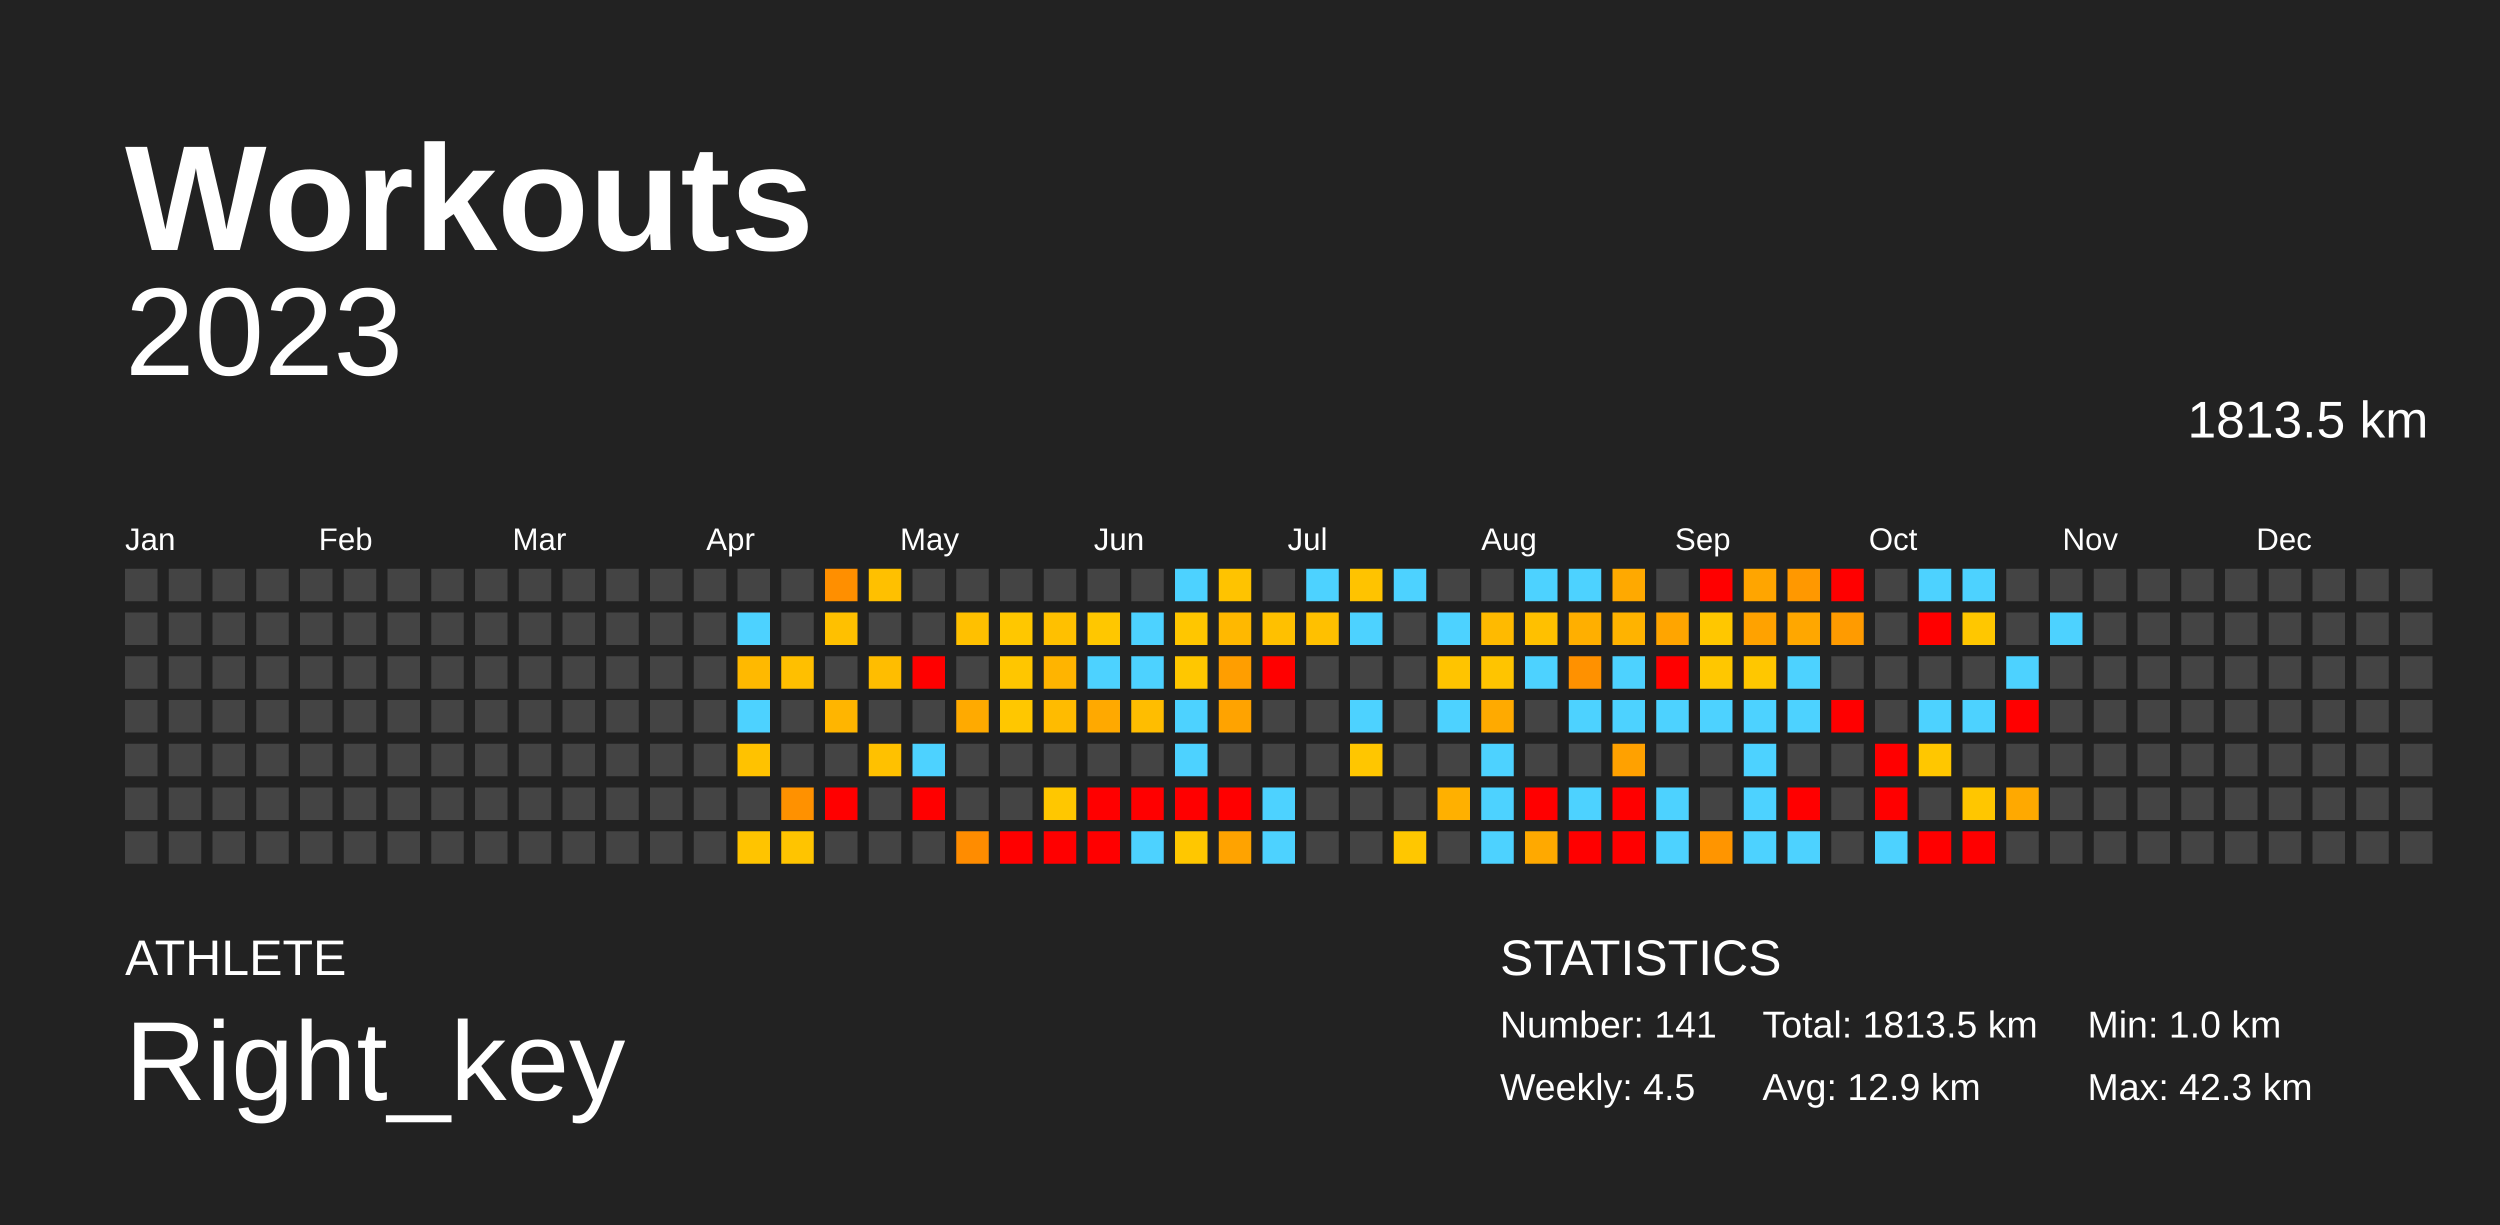
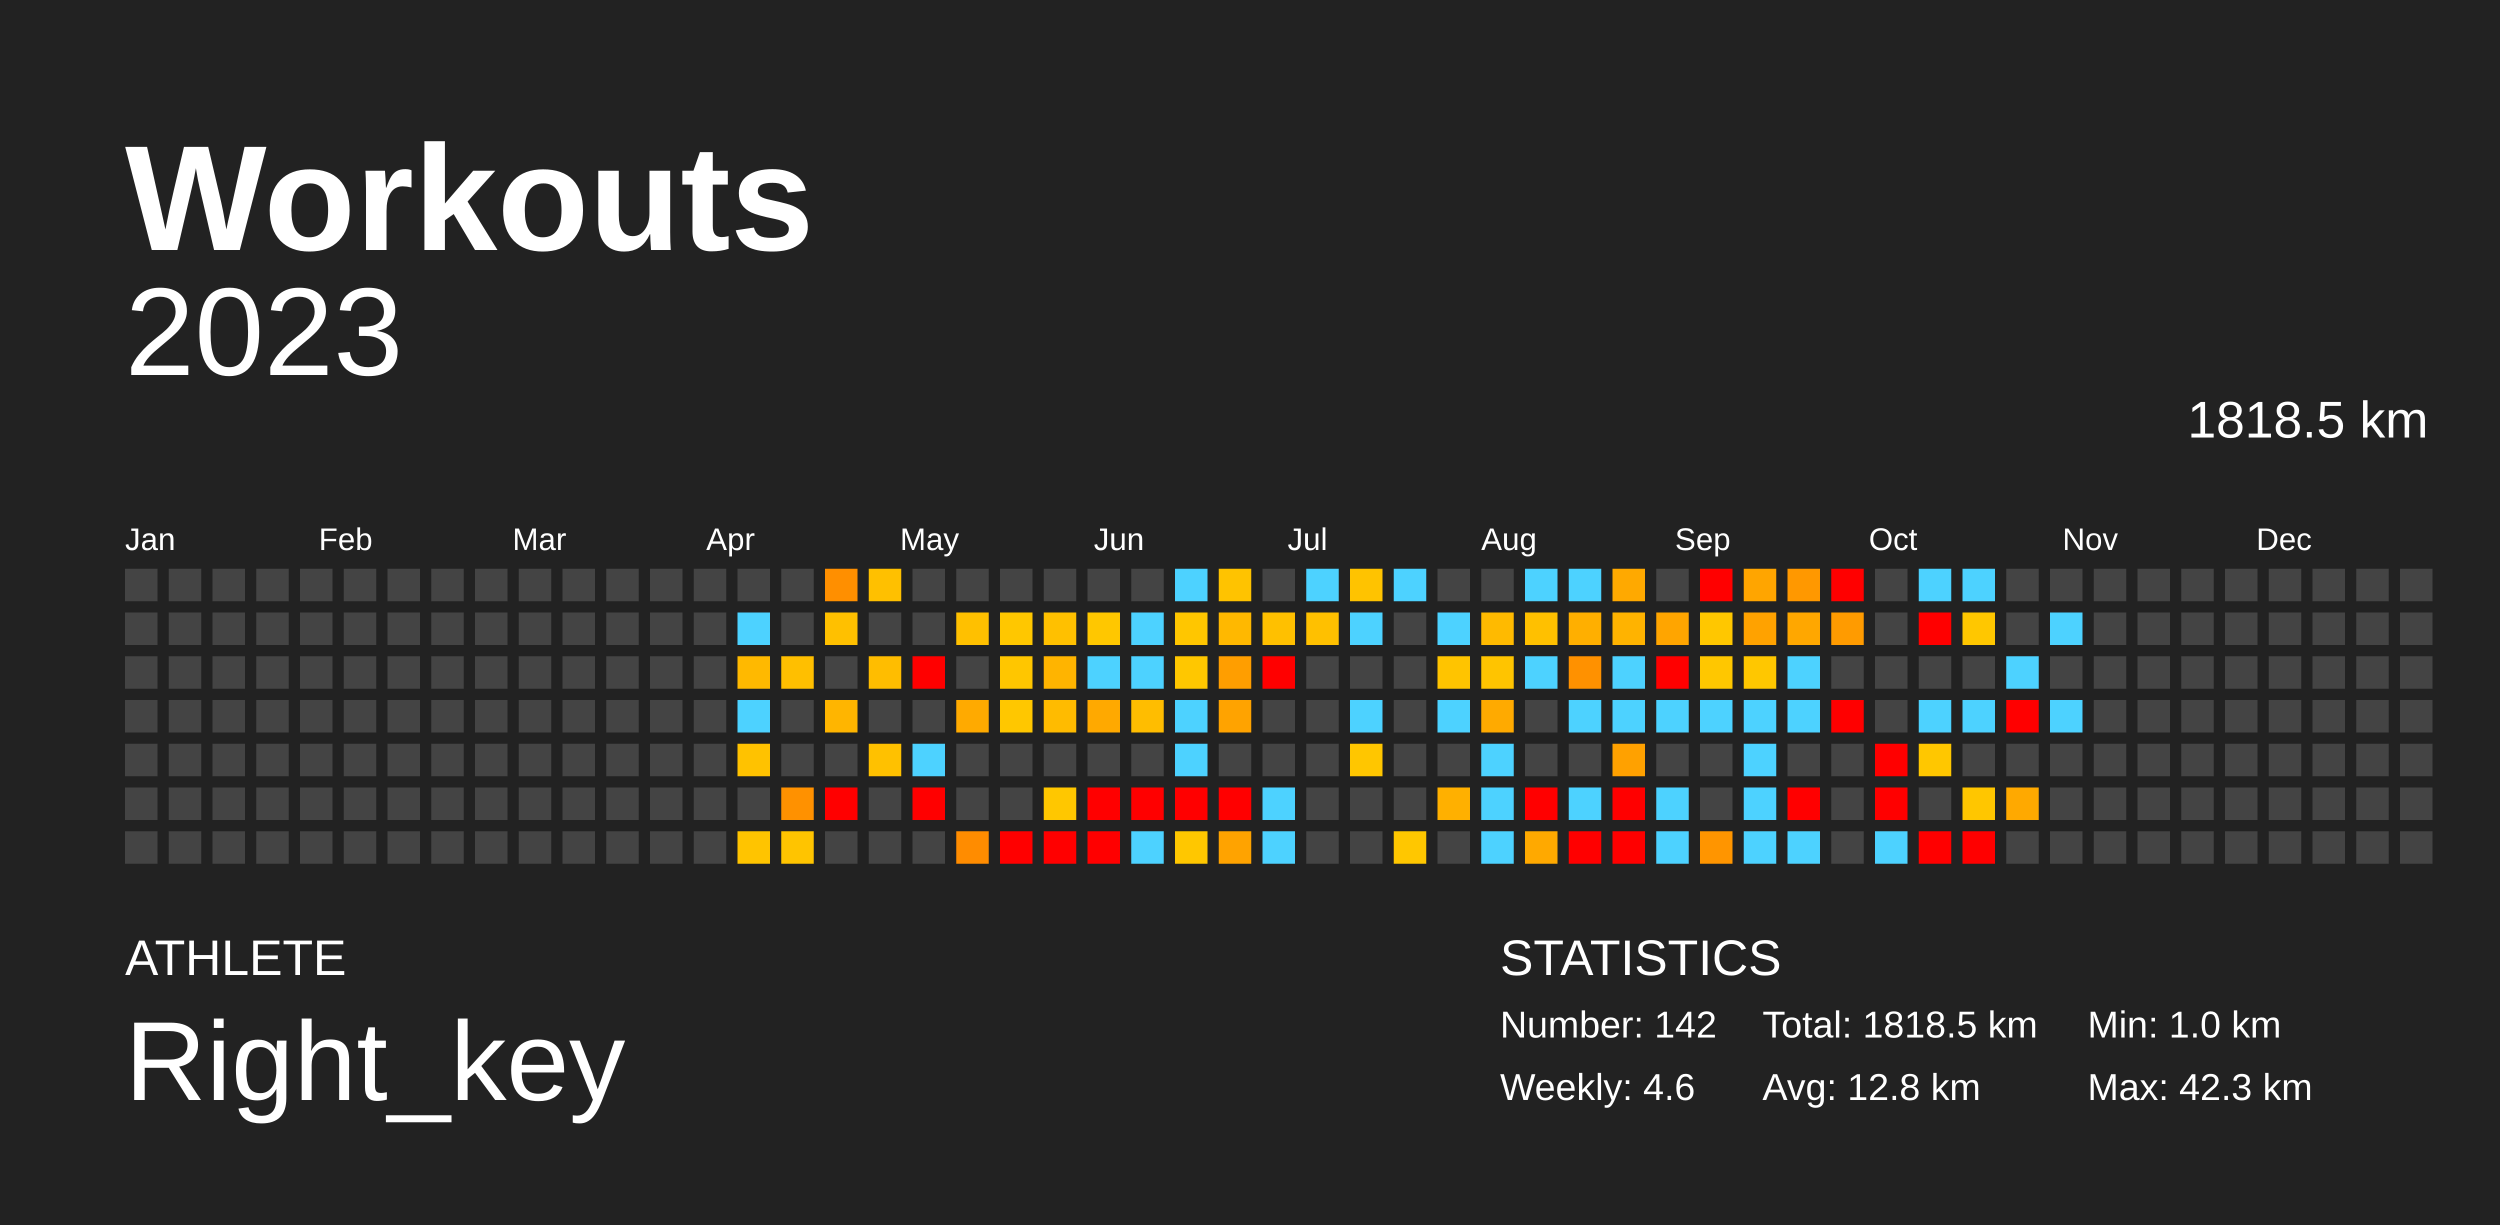
<svg xmlns="http://www.w3.org/2000/svg" baseProfile="full" height="98mm" version="1.1" viewBox="0,0,200,98" width="200mm">
  <defs />
  <rect fill="#222222" height="98" width="200" x="0" y="0" />
  <text fill="#FFFFFF" style="font-size:12px; font-family:Arial; font-weight:bold;" x="10" y="20">Workouts</text>
  <text fill="#FFFFFF" style="font-size:4px; font-family:Arial" x="10" y="78">ATHLETE</text>
  <text fill="#FFFFFF" style="font-size:9px; font-family:Arial" x="10" y="88">Right_key</text>
  <text fill="#FFFFFF" style="font-size:4px; font-family:Arial" x="120" y="78">STATISTICS</text>
-   <text fill="#FFFFFF" style="font-size:3px; font-family:Arial" x="120" y="83">Number: 141</text>
-   <text fill="#FFFFFF" style="font-size:3px; font-family:Arial" x="120" y="88">Weekly: 4.5</text>
-   <text fill="#FFFFFF" style="font-size:3px; font-family:Arial" x="141" y="83">Total: 1813.5 km</text>
-   <text fill="#FFFFFF" style="font-size:3px; font-family:Arial" x="141" y="88">Avg: 12.9 km</text>
+   <text fill="#FFFFFF" style="font-size:3px; font-family:Arial" x="120" y="83">Number: 142</text>
+   <text fill="#FFFFFF" style="font-size:3px; font-family:Arial" x="120" y="88">Weekly: 4.6</text>
+   <text fill="#FFFFFF" style="font-size:3px; font-family:Arial" x="141" y="83">Total: 1818.5 km</text>
+   <text fill="#FFFFFF" style="font-size:3px; font-family:Arial" x="141" y="88">Avg: 12.8 km</text>
  <text fill="#FFFFFF" style="font-size:3px; font-family:Arial" x="167" y="83">Min: 1.0 km</text>
  <text fill="#FFFFFF" style="font-size:3px; font-family:Arial" x="167" y="88">Max: 42.3 km</text>
  <text alignment-baseline="hanging" fill="#FFFFFF" style="font-size:10.0px; font-family:Arial;" x="10" y="30">2023</text>
-   <text alignment-baseline="hanging" fill="#FFFFFF" style="font-size:4.125px; font-family:Arial;" x="175" y="35">1813.5 km</text>
+   <text alignment-baseline="hanging" fill="#FFFFFF" style="font-size:4.125px; font-family:Arial;" x="175" y="35">1818.5 km</text>
  <text fill="#FFFFFF" style="font-size:2.5px; font-family:Arial" x="10.0" y="44">Jan</text>
  <text fill="#FFFFFF" style="font-size:2.5px; font-family:Arial" x="25.5" y="44">Feb</text>
  <text fill="#FFFFFF" style="font-size:2.5px; font-family:Arial" x="41.0" y="44">Mar</text>
  <text fill="#FFFFFF" style="font-size:2.5px; font-family:Arial" x="56.5" y="44">Apr</text>
  <text fill="#FFFFFF" style="font-size:2.5px; font-family:Arial" x="72.0" y="44">May</text>
  <text fill="#FFFFFF" style="font-size:2.5px; font-family:Arial" x="87.5" y="44">Jun</text>
  <text fill="#FFFFFF" style="font-size:2.5px; font-family:Arial" x="103.0" y="44">Jul</text>
  <text fill="#FFFFFF" style="font-size:2.5px; font-family:Arial" x="118.5" y="44">Aug</text>
  <text fill="#FFFFFF" style="font-size:2.5px; font-family:Arial" x="134.0" y="44">Sep</text>
  <text fill="#FFFFFF" style="font-size:2.5px; font-family:Arial" x="149.5" y="44">Oct</text>
  <text fill="#FFFFFF" style="font-size:2.5px; font-family:Arial" x="165.0" y="44">Nov</text>
  <text fill="#FFFFFF" style="font-size:2.5px; font-family:Arial" x="180.5" y="44">Dec</text>
  <rect fill="#444444" height="2.6" width="2.6" x="10.0" y="45.5" />
  <rect fill="#444444" height="2.6" width="2.6" x="10.0" y="49.0" />
  <rect fill="#444444" height="2.6" width="2.6" x="10.0" y="52.5" />
  <rect fill="#444444" height="2.6" width="2.6" x="10.0" y="56.0" />
  <rect fill="#444444" height="2.6" width="2.6" x="10.0" y="59.5" />
  <rect fill="#444444" height="2.6" width="2.6" x="10.0" y="63.0" />
  <rect fill="#444444" height="2.6" width="2.6" x="10.0" y="66.5" />
  <rect fill="#444444" height="2.6" width="2.6" x="13.5" y="45.5" />
  <rect fill="#444444" height="2.6" width="2.6" x="13.5" y="49.0" />
  <rect fill="#444444" height="2.6" width="2.6" x="13.5" y="52.5" />
  <rect fill="#444444" height="2.6" width="2.6" x="13.5" y="56.0" />
  <rect fill="#444444" height="2.6" width="2.6" x="13.5" y="59.5" />
  <rect fill="#444444" height="2.6" width="2.6" x="13.5" y="63.0" />
  <rect fill="#444444" height="2.6" width="2.6" x="13.5" y="66.5" />
  <rect fill="#444444" height="2.6" width="2.6" x="17.0" y="45.5" />
  <rect fill="#444444" height="2.6" width="2.6" x="17.0" y="49.0" />
  <rect fill="#444444" height="2.6" width="2.6" x="17.0" y="52.5" />
  <rect fill="#444444" height="2.6" width="2.6" x="17.0" y="56.0" />
  <rect fill="#444444" height="2.6" width="2.6" x="17.0" y="59.5" />
  <rect fill="#444444" height="2.6" width="2.6" x="17.0" y="63.0" />
  <rect fill="#444444" height="2.6" width="2.6" x="17.0" y="66.5" />
  <rect fill="#444444" height="2.6" width="2.6" x="20.5" y="45.5" />
  <rect fill="#444444" height="2.6" width="2.6" x="20.5" y="49.0" />
  <rect fill="#444444" height="2.6" width="2.6" x="20.5" y="52.5" />
  <rect fill="#444444" height="2.6" width="2.6" x="20.5" y="56.0" />
  <rect fill="#444444" height="2.6" width="2.6" x="20.5" y="59.5" />
  <rect fill="#444444" height="2.6" width="2.6" x="20.5" y="63.0" />
  <rect fill="#444444" height="2.6" width="2.6" x="20.5" y="66.5" />
  <rect fill="#444444" height="2.6" width="2.6" x="24.0" y="45.5" />
  <rect fill="#444444" height="2.6" width="2.6" x="24.0" y="49.0" />
  <rect fill="#444444" height="2.6" width="2.6" x="24.0" y="52.5" />
  <rect fill="#444444" height="2.6" width="2.6" x="24.0" y="56.0" />
  <rect fill="#444444" height="2.6" width="2.6" x="24.0" y="59.5" />
  <rect fill="#444444" height="2.6" width="2.6" x="24.0" y="63.0" />
  <rect fill="#444444" height="2.6" width="2.6" x="24.0" y="66.5" />
  <rect fill="#444444" height="2.6" width="2.6" x="27.5" y="45.5" />
  <rect fill="#444444" height="2.6" width="2.6" x="27.5" y="49.0" />
  <rect fill="#444444" height="2.6" width="2.6" x="27.5" y="52.5" />
  <rect fill="#444444" height="2.6" width="2.6" x="27.5" y="56.0" />
  <rect fill="#444444" height="2.6" width="2.6" x="27.5" y="59.5" />
  <rect fill="#444444" height="2.6" width="2.6" x="27.5" y="63.0" />
  <rect fill="#444444" height="2.6" width="2.6" x="27.5" y="66.5" />
  <rect fill="#444444" height="2.6" width="2.6" x="31.0" y="45.5" />
  <rect fill="#444444" height="2.6" width="2.6" x="31.0" y="49.0" />
  <rect fill="#444444" height="2.6" width="2.6" x="31.0" y="52.5" />
  <rect fill="#444444" height="2.6" width="2.6" x="31.0" y="56.0" />
  <rect fill="#444444" height="2.6" width="2.6" x="31.0" y="59.5" />
  <rect fill="#444444" height="2.6" width="2.6" x="31.0" y="63.0" />
  <rect fill="#444444" height="2.6" width="2.6" x="31.0" y="66.5" />
  <rect fill="#444444" height="2.6" width="2.6" x="34.5" y="45.5" />
  <rect fill="#444444" height="2.6" width="2.6" x="34.5" y="49.0" />
  <rect fill="#444444" height="2.6" width="2.6" x="34.5" y="52.5" />
  <rect fill="#444444" height="2.6" width="2.6" x="34.5" y="56.0" />
  <rect fill="#444444" height="2.6" width="2.6" x="34.5" y="59.5" />
  <rect fill="#444444" height="2.6" width="2.6" x="34.5" y="63.0" />
  <rect fill="#444444" height="2.6" width="2.6" x="34.5" y="66.5" />
  <rect fill="#444444" height="2.6" width="2.6" x="38.0" y="45.5" />
  <rect fill="#444444" height="2.6" width="2.6" x="38.0" y="49.0" />
  <rect fill="#444444" height="2.6" width="2.6" x="38.0" y="52.5" />
  <rect fill="#444444" height="2.6" width="2.6" x="38.0" y="56.0" />
  <rect fill="#444444" height="2.6" width="2.6" x="38.0" y="59.5" />
  <rect fill="#444444" height="2.6" width="2.6" x="38.0" y="63.0" />
  <rect fill="#444444" height="2.6" width="2.6" x="38.0" y="66.5" />
  <rect fill="#444444" height="2.6" width="2.6" x="41.5" y="45.5" />
  <rect fill="#444444" height="2.6" width="2.6" x="41.5" y="49.0" />
  <rect fill="#444444" height="2.6" width="2.6" x="41.5" y="52.5" />
  <rect fill="#444444" height="2.6" width="2.6" x="41.5" y="56.0" />
  <rect fill="#444444" height="2.6" width="2.6" x="41.5" y="59.5" />
  <rect fill="#444444" height="2.6" width="2.6" x="41.5" y="63.0" />
  <rect fill="#444444" height="2.6" width="2.6" x="41.5" y="66.5" />
  <rect fill="#444444" height="2.6" width="2.6" x="45.0" y="45.5" />
  <rect fill="#444444" height="2.6" width="2.6" x="45.0" y="49.0" />
  <rect fill="#444444" height="2.6" width="2.6" x="45.0" y="52.5" />
  <rect fill="#444444" height="2.6" width="2.6" x="45.0" y="56.0" />
  <rect fill="#444444" height="2.6" width="2.6" x="45.0" y="59.5" />
  <rect fill="#444444" height="2.6" width="2.6" x="45.0" y="63.0" />
  <rect fill="#444444" height="2.6" width="2.6" x="45.0" y="66.5" />
  <rect fill="#444444" height="2.6" width="2.6" x="48.5" y="45.5" />
  <rect fill="#444444" height="2.6" width="2.6" x="48.5" y="49.0" />
  <rect fill="#444444" height="2.6" width="2.6" x="48.5" y="52.5" />
  <rect fill="#444444" height="2.6" width="2.6" x="48.5" y="56.0" />
  <rect fill="#444444" height="2.6" width="2.6" x="48.5" y="59.5" />
  <rect fill="#444444" height="2.6" width="2.6" x="48.5" y="63.0" />
  <rect fill="#444444" height="2.6" width="2.6" x="48.5" y="66.5" />
  <rect fill="#444444" height="2.6" width="2.6" x="52.0" y="45.5" />
  <rect fill="#444444" height="2.6" width="2.6" x="52.0" y="49.0" />
  <rect fill="#444444" height="2.6" width="2.6" x="52.0" y="52.5" />
  <rect fill="#444444" height="2.6" width="2.6" x="52.0" y="56.0" />
  <rect fill="#444444" height="2.6" width="2.6" x="52.0" y="59.5" />
  <rect fill="#444444" height="2.6" width="2.6" x="52.0" y="63.0" />
  <rect fill="#444444" height="2.6" width="2.6" x="52.0" y="66.5" />
  <rect fill="#444444" height="2.6" width="2.6" x="55.5" y="45.5" />
  <rect fill="#444444" height="2.6" width="2.6" x="55.5" y="49.0" />
  <rect fill="#444444" height="2.6" width="2.6" x="55.5" y="52.5" />
  <rect fill="#444444" height="2.6" width="2.6" x="55.5" y="56.0" />
  <rect fill="#444444" height="2.6" width="2.6" x="55.5" y="59.5" />
  <rect fill="#444444" height="2.6" width="2.6" x="55.5" y="63.0" />
  <rect fill="#444444" height="2.6" width="2.6" x="55.5" y="66.5" />
  <rect fill="#444444" height="2.6" width="2.6" x="59.0" y="45.5" />
  <rect fill="#4dd2ff" height="2.6" width="2.6" x="59.0" y="49.0" />
  <rect fill="#ffb900" height="2.6" width="2.6" x="59.0" y="52.5" />
  <rect fill="#4dd2ff" height="2.6" width="2.6" x="59.0" y="56.0" />
  <rect fill="#ffc200" height="2.6" width="2.6" x="59.0" y="59.5" />
  <rect fill="#444444" height="2.6" width="2.6" x="59.0" y="63.0" />
  <rect fill="#ffc400" height="2.6" width="2.6" x="59.0" y="66.5" />
  <rect fill="#444444" height="2.6" width="2.6" x="62.5" y="45.5" />
  <rect fill="#444444" height="2.6" width="2.6" x="62.5" y="49.0" />
  <rect fill="#ffbf00" height="2.6" width="2.6" x="62.5" y="52.5" />
  <rect fill="#444444" height="2.6" width="2.6" x="62.5" y="56.0" />
  <rect fill="#444444" height="2.6" width="2.6" x="62.5" y="59.5" />
  <rect fill="#ff9100" height="2.6" width="2.6" x="62.5" y="63.0" />
  <rect fill="#ffc400" height="2.6" width="2.6" x="62.5" y="66.5" />
  <rect fill="#ff8f00" height="2.6" width="2.6" x="66.0" y="45.5" />
  <rect fill="#ffc000" height="2.6" width="2.6" x="66.0" y="49.0" />
  <rect fill="#444444" height="2.6" width="2.6" x="66.0" y="52.5" />
  <rect fill="#ffb500" height="2.6" width="2.6" x="66.0" y="56.0" />
  <rect fill="#444444" height="2.6" width="2.6" x="66.0" y="59.5" />
  <rect fill="red" height="2.6" width="2.6" x="66.0" y="63.0" />
  <rect fill="#444444" height="2.6" width="2.6" x="66.0" y="66.5" />
  <rect fill="#ffc000" height="2.6" width="2.6" x="69.5" y="45.5" />
  <rect fill="#444444" height="2.6" width="2.6" x="69.5" y="49.0" />
  <rect fill="#ffbd00" height="2.6" width="2.6" x="69.5" y="52.5" />
  <rect fill="#444444" height="2.6" width="2.6" x="69.5" y="56.0" />
  <rect fill="#ffc100" height="2.6" width="2.6" x="69.5" y="59.5" />
  <rect fill="#444444" height="2.6" width="2.6" x="69.5" y="63.0" />
  <rect fill="#444444" height="2.6" width="2.6" x="69.5" y="66.5" />
  <rect fill="#444444" height="2.6" width="2.6" x="73.0" y="45.5" />
  <rect fill="#444444" height="2.6" width="2.6" x="73.0" y="49.0" />
  <rect fill="red" height="2.6" width="2.6" x="73.0" y="52.5" />
  <rect fill="#444444" height="2.6" width="2.6" x="73.0" y="56.0" />
  <rect fill="#4dd2ff" height="2.6" width="2.6" x="73.0" y="59.5" />
  <rect fill="red" height="2.6" width="2.6" x="73.0" y="63.0" />
  <rect fill="#444444" height="2.6" width="2.6" x="73.0" y="66.5" />
  <rect fill="#444444" height="2.6" width="2.6" x="76.5" y="45.5" />
  <rect fill="#ffc000" height="2.6" width="2.6" x="76.5" y="49.0" />
  <rect fill="#444444" height="2.6" width="2.6" x="76.5" y="52.5" />
  <rect fill="#ffaa00" height="2.6" width="2.6" x="76.5" y="56.0" />
  <rect fill="#444444" height="2.6" width="2.6" x="76.5" y="59.5" />
  <rect fill="#444444" height="2.6" width="2.6" x="76.5" y="63.0" />
  <rect fill="#ff8c00" height="2.6" width="2.6" x="76.5" y="66.5" />
  <rect fill="#444444" height="2.6" width="2.6" x="80.0" y="45.5" />
  <rect fill="#ffc700" height="2.6" width="2.6" x="80.0" y="49.0" />
  <rect fill="#ffc600" height="2.6" width="2.6" x="80.0" y="52.5" />
  <rect fill="#ffc700" height="2.6" width="2.6" x="80.0" y="56.0" />
  <rect fill="#444444" height="2.6" width="2.6" x="80.0" y="59.5" />
  <rect fill="#444444" height="2.6" width="2.6" x="80.0" y="63.0" />
  <rect fill="red" height="2.6" width="2.6" x="80.0" y="66.5" />
  <rect fill="#444444" height="2.6" width="2.6" x="83.5" y="45.5" />
  <rect fill="#ffc000" height="2.6" width="2.6" x="83.5" y="49.0" />
  <rect fill="#ffb400" height="2.6" width="2.6" x="83.5" y="52.5" />
  <rect fill="#ffbb00" height="2.6" width="2.6" x="83.5" y="56.0" />
  <rect fill="#444444" height="2.6" width="2.6" x="83.5" y="59.5" />
  <rect fill="#ffc700" height="2.6" width="2.6" x="83.5" y="63.0" />
  <rect fill="red" height="2.6" width="2.6" x="83.5" y="66.5" />
  <rect fill="#444444" height="2.6" width="2.6" x="87.0" y="45.5" />
  <rect fill="#ffc700" height="2.6" width="2.6" x="87.0" y="49.0" />
  <rect fill="#4dd2ff" height="2.6" width="2.6" x="87.0" y="52.5" />
  <rect fill="#ffa900" height="2.6" width="2.6" x="87.0" y="56.0" />
  <rect fill="#444444" height="2.6" width="2.6" x="87.0" y="59.5" />
  <rect fill="red" height="2.6" width="2.6" x="87.0" y="63.0" />
  <rect fill="red" height="2.6" width="2.6" x="87.0" y="66.5" />
  <rect fill="#444444" height="2.6" width="2.6" x="90.5" y="45.5" />
  <rect fill="#4dd2ff" height="2.6" width="2.6" x="90.5" y="49.0" />
  <rect fill="#4dd2ff" height="2.6" width="2.6" x="90.5" y="52.5" />
  <rect fill="#ffbd00" height="2.6" width="2.6" x="90.5" y="56.0" />
  <rect fill="#444444" height="2.6" width="2.6" x="90.5" y="59.5" />
  <rect fill="red" height="2.6" width="2.6" x="90.5" y="63.0" />
  <rect fill="#4dd2ff" height="2.6" width="2.6" x="90.5" y="66.5" />
  <rect fill="#4dd2ff" height="2.6" width="2.6" x="94.0" y="45.5" />
  <rect fill="#ffc600" height="2.6" width="2.6" x="94.0" y="49.0" />
  <rect fill="#ffc700" height="2.6" width="2.6" x="94.0" y="52.5" />
  <rect fill="#4dd2ff" height="2.6" width="2.6" x="94.0" y="56.0" />
  <rect fill="#4dd2ff" height="2.6" width="2.6" x="94.0" y="59.5" />
  <rect fill="red" height="2.6" width="2.6" x="94.0" y="63.0" />
  <rect fill="#ffc700" height="2.6" width="2.6" x="94.0" y="66.5" />
  <rect fill="#ffc300" height="2.6" width="2.6" x="97.5" y="45.5" />
  <rect fill="#ffb800" height="2.6" width="2.6" x="97.5" y="49.0" />
  <rect fill="#ff9e00" height="2.6" width="2.6" x="97.5" y="52.5" />
  <rect fill="#ffa300" height="2.6" width="2.6" x="97.5" y="56.0" />
  <rect fill="#444444" height="2.6" width="2.6" x="97.5" y="59.5" />
  <rect fill="red" height="2.6" width="2.6" x="97.5" y="63.0" />
  <rect fill="#ffa300" height="2.6" width="2.6" x="97.5" y="66.5" />
  <rect fill="#444444" height="2.6" width="2.6" x="101.0" y="45.5" />
  <rect fill="#ffc000" height="2.6" width="2.6" x="101.0" y="49.0" />
  <rect fill="red" height="2.6" width="2.6" x="101.0" y="52.5" />
  <rect fill="#444444" height="2.6" width="2.6" x="101.0" y="56.0" />
  <rect fill="#444444" height="2.6" width="2.6" x="101.0" y="59.5" />
  <rect fill="#4dd2ff" height="2.6" width="2.6" x="101.0" y="63.0" />
  <rect fill="#4dd2ff" height="2.6" width="2.6" x="101.0" y="66.5" />
  <rect fill="#4dd2ff" height="2.6" width="2.6" x="104.5" y="45.5" />
  <rect fill="#ffc000" height="2.6" width="2.6" x="104.5" y="49.0" />
  <rect fill="#444444" height="2.6" width="2.6" x="104.5" y="52.5" />
  <rect fill="#444444" height="2.6" width="2.6" x="104.5" y="56.0" />
  <rect fill="#444444" height="2.6" width="2.6" x="104.5" y="59.5" />
  <rect fill="#444444" height="2.6" width="2.6" x="104.5" y="63.0" />
  <rect fill="#444444" height="2.6" width="2.6" x="104.5" y="66.5" />
  <rect fill="#ffc300" height="2.6" width="2.6" x="108.0" y="45.5" />
  <rect fill="#4dd2ff" height="2.6" width="2.6" x="108.0" y="49.0" />
  <rect fill="#444444" height="2.6" width="2.6" x="108.0" y="52.5" />
  <rect fill="#4dd2ff" height="2.6" width="2.6" x="108.0" y="56.0" />
  <rect fill="#ffc600" height="2.6" width="2.6" x="108.0" y="59.5" />
  <rect fill="#444444" height="2.6" width="2.6" x="108.0" y="63.0" />
  <rect fill="#444444" height="2.6" width="2.6" x="108.0" y="66.5" />
  <rect fill="#4dd2ff" height="2.6" width="2.6" x="111.5" y="45.5" />
  <rect fill="#444444" height="2.6" width="2.6" x="111.5" y="49.0" />
  <rect fill="#444444" height="2.6" width="2.6" x="111.5" y="52.5" />
  <rect fill="#444444" height="2.6" width="2.6" x="111.5" y="56.0" />
  <rect fill="#444444" height="2.6" width="2.6" x="111.5" y="59.5" />
  <rect fill="#444444" height="2.6" width="2.6" x="111.5" y="63.0" />
  <rect fill="#ffc700" height="2.6" width="2.6" x="111.5" y="66.5" />
  <rect fill="#444444" height="2.6" width="2.6" x="115.0" y="45.5" />
  <rect fill="#4dd2ff" height="2.6" width="2.6" x="115.0" y="49.0" />
  <rect fill="#ffc400" height="2.6" width="2.6" x="115.0" y="52.5" />
  <rect fill="#4dd2ff" height="2.6" width="2.6" x="115.0" y="56.0" />
  <rect fill="#444444" height="2.6" width="2.6" x="115.0" y="59.5" />
  <rect fill="#ffb000" height="2.6" width="2.6" x="115.0" y="63.0" />
  <rect fill="#444444" height="2.6" width="2.6" x="115.0" y="66.5" />
  <rect fill="#444444" height="2.6" width="2.6" x="118.5" y="45.5" />
  <rect fill="#ffba00" height="2.6" width="2.6" x="118.5" y="49.0" />
  <rect fill="#ffc400" height="2.6" width="2.6" x="118.5" y="52.5" />
  <rect fill="#ffaa00" height="2.6" width="2.6" x="118.5" y="56.0" />
  <rect fill="#4dd2ff" height="2.6" width="2.6" x="118.5" y="59.5" />
  <rect fill="#4dd2ff" height="2.6" width="2.6" x="118.5" y="63.0" />
  <rect fill="#4dd2ff" height="2.6" width="2.6" x="118.5" y="66.5" />
  <rect fill="#4dd2ff" height="2.6" width="2.6" x="122.0" y="45.5" />
  <rect fill="#ffc000" height="2.6" width="2.6" x="122.0" y="49.0" />
  <rect fill="#4dd2ff" height="2.6" width="2.6" x="122.0" y="52.5" />
  <rect fill="#444444" height="2.6" width="2.6" x="122.0" y="56.0" />
  <rect fill="#444444" height="2.6" width="2.6" x="122.0" y="59.5" />
  <rect fill="red" height="2.6" width="2.6" x="122.0" y="63.0" />
  <rect fill="#ffa900" height="2.6" width="2.6" x="122.0" y="66.5" />
  <rect fill="#4dd2ff" height="2.6" width="2.6" x="125.5" y="45.5" />
  <rect fill="#ffaf00" height="2.6" width="2.6" x="125.5" y="49.0" />
  <rect fill="#ff9100" height="2.6" width="2.6" x="125.5" y="52.5" />
  <rect fill="#4dd2ff" height="2.6" width="2.6" x="125.5" y="56.0" />
  <rect fill="#444444" height="2.6" width="2.6" x="125.5" y="59.5" />
  <rect fill="#4dd2ff" height="2.6" width="2.6" x="125.5" y="63.0" />
  <rect fill="red" height="2.6" width="2.6" x="125.5" y="66.5" />
  <rect fill="#ffa900" height="2.6" width="2.6" x="129.0" y="45.5" />
  <rect fill="#ffb300" height="2.6" width="2.6" x="129.0" y="49.0" />
  <rect fill="#4dd2ff" height="2.6" width="2.6" x="129.0" y="52.5" />
  <rect fill="#4dd2ff" height="2.6" width="2.6" x="129.0" y="56.0" />
  <rect fill="#ffa100" height="2.6" width="2.6" x="129.0" y="59.5" />
  <rect fill="red" height="2.6" width="2.6" x="129.0" y="63.0" />
  <rect fill="red" height="2.6" width="2.6" x="129.0" y="66.5" />
  <rect fill="#444444" height="2.6" width="2.6" x="132.5" y="45.5" />
  <rect fill="#ffa500" height="2.6" width="2.6" x="132.5" y="49.0" />
  <rect fill="red" height="2.6" width="2.6" x="132.5" y="52.5" />
  <rect fill="#4dd2ff" height="2.6" width="2.6" x="132.5" y="56.0" />
  <rect fill="#444444" height="2.6" width="2.6" x="132.5" y="59.5" />
  <rect fill="#4dd2ff" height="2.6" width="2.6" x="132.5" y="63.0" />
  <rect fill="#4dd2ff" height="2.6" width="2.6" x="132.5" y="66.5" />
  <rect fill="red" height="2.6" width="2.6" x="136.0" y="45.5" />
  <rect fill="#ffc700" height="2.6" width="2.6" x="136.0" y="49.0" />
  <rect fill="#ffc700" height="2.6" width="2.6" x="136.0" y="52.5" />
  <rect fill="#4dd2ff" height="2.6" width="2.6" x="136.0" y="56.0" />
  <rect fill="#444444" height="2.6" width="2.6" x="136.0" y="59.5" />
  <rect fill="#444444" height="2.6" width="2.6" x="136.0" y="63.0" />
  <rect fill="#ff9500" height="2.6" width="2.6" x="136.0" y="66.5" />
  <rect fill="#ffa500" height="2.6" width="2.6" x="139.5" y="45.5" />
  <rect fill="#ffa200" height="2.6" width="2.6" x="139.5" y="49.0" />
  <rect fill="#ffc700" height="2.6" width="2.6" x="139.5" y="52.5" />
  <rect fill="#4dd2ff" height="2.6" width="2.6" x="139.5" y="56.0" />
  <rect fill="#4dd2ff" height="2.6" width="2.6" x="139.5" y="59.5" />
  <rect fill="#4dd2ff" height="2.6" width="2.6" x="139.5" y="63.0" />
  <rect fill="#4dd2ff" height="2.6" width="2.6" x="139.5" y="66.5" />
  <rect fill="#ff9800" height="2.6" width="2.6" x="143.0" y="45.5" />
  <rect fill="#ffa700" height="2.6" width="2.6" x="143.0" y="49.0" />
  <rect fill="#4dd2ff" height="2.6" width="2.6" x="143.0" y="52.5" />
  <rect fill="#4dd2ff" height="2.6" width="2.6" x="143.0" y="56.0" />
  <rect fill="#444444" height="2.6" width="2.6" x="143.0" y="59.5" />
  <rect fill="red" height="2.6" width="2.6" x="143.0" y="63.0" />
  <rect fill="#4dd2ff" height="2.6" width="2.6" x="143.0" y="66.5" />
  <rect fill="red" height="2.6" width="2.6" x="146.5" y="45.5" />
  <rect fill="#ff9b00" height="2.6" width="2.6" x="146.5" y="49.0" />
  <rect fill="#444444" height="2.6" width="2.6" x="146.5" y="52.5" />
  <rect fill="red" height="2.6" width="2.6" x="146.5" y="56.0" />
  <rect fill="#444444" height="2.6" width="2.6" x="146.5" y="59.5" />
  <rect fill="#444444" height="2.6" width="2.6" x="146.5" y="63.0" />
  <rect fill="#444444" height="2.6" width="2.6" x="146.5" y="66.5" />
  <rect fill="#444444" height="2.6" width="2.6" x="150.0" y="45.5" />
  <rect fill="#444444" height="2.6" width="2.6" x="150.0" y="49.0" />
  <rect fill="#444444" height="2.6" width="2.6" x="150.0" y="52.5" />
  <rect fill="#444444" height="2.6" width="2.6" x="150.0" y="56.0" />
  <rect fill="red" height="2.6" width="2.6" x="150.0" y="59.5" />
  <rect fill="red" height="2.6" width="2.6" x="150.0" y="63.0" />
  <rect fill="#4dd2ff" height="2.6" width="2.6" x="150.0" y="66.5" />
  <rect fill="#4dd2ff" height="2.6" width="2.6" x="153.5" y="45.5" />
  <rect fill="red" height="2.6" width="2.6" x="153.5" y="49.0" />
  <rect fill="#444444" height="2.6" width="2.6" x="153.5" y="52.5" />
  <rect fill="#4dd2ff" height="2.6" width="2.6" x="153.5" y="56.0" />
  <rect fill="#ffc700" height="2.6" width="2.6" x="153.5" y="59.5" />
  <rect fill="#444444" height="2.6" width="2.6" x="153.5" y="63.0" />
  <rect fill="red" height="2.6" width="2.6" x="153.5" y="66.5" />
  <rect fill="#4dd2ff" height="2.6" width="2.6" x="157.0" y="45.5" />
  <rect fill="#ffc700" height="2.6" width="2.6" x="157.0" y="49.0" />
  <rect fill="#444444" height="2.6" width="2.6" x="157.0" y="52.5" />
  <rect fill="#4dd2ff" height="2.6" width="2.6" x="157.0" y="56.0" />
  <rect fill="#444444" height="2.6" width="2.6" x="157.0" y="59.5" />
  <rect fill="#ffc600" height="2.6" width="2.6" x="157.0" y="63.0" />
  <rect fill="red" height="2.6" width="2.6" x="157.0" y="66.5" />
  <rect fill="#444444" height="2.6" width="2.6" x="160.5" y="45.5" />
  <rect fill="#444444" height="2.6" width="2.6" x="160.5" y="49.0" />
  <rect fill="#4dd2ff" height="2.6" width="2.6" x="160.5" y="52.5" />
  <rect fill="red" height="2.6" width="2.6" x="160.5" y="56.0" />
  <rect fill="#444444" height="2.6" width="2.6" x="160.5" y="59.5" />
  <rect fill="#ffa900" height="2.6" width="2.6" x="160.5" y="63.0" />
  <rect fill="#444444" height="2.6" width="2.6" x="160.5" y="66.5" />
  <rect fill="#444444" height="2.6" width="2.6" x="164.0" y="45.5" />
  <rect fill="#4dd2ff" height="2.6" width="2.6" x="164.0" y="49.0" />
  <rect fill="#444444" height="2.6" width="2.6" x="164.0" y="52.5" />
-   <rect fill="#444444" height="2.6" width="2.6" x="164.0" y="56.0" />
+   <rect fill="#4dd2ff" height="2.6" width="2.6" x="164.0" y="56.0" />
  <rect fill="#444444" height="2.6" width="2.6" x="164.0" y="59.5" />
  <rect fill="#444444" height="2.6" width="2.6" x="164.0" y="63.0" />
  <rect fill="#444444" height="2.6" width="2.6" x="164.0" y="66.5" />
  <rect fill="#444444" height="2.6" width="2.6" x="167.5" y="45.5" />
  <rect fill="#444444" height="2.6" width="2.6" x="167.5" y="49.0" />
  <rect fill="#444444" height="2.6" width="2.6" x="167.5" y="52.5" />
  <rect fill="#444444" height="2.6" width="2.6" x="167.5" y="56.0" />
  <rect fill="#444444" height="2.6" width="2.6" x="167.5" y="59.5" />
  <rect fill="#444444" height="2.6" width="2.6" x="167.5" y="63.0" />
  <rect fill="#444444" height="2.6" width="2.6" x="167.5" y="66.5" />
  <rect fill="#444444" height="2.6" width="2.6" x="171.0" y="45.5" />
  <rect fill="#444444" height="2.6" width="2.6" x="171.0" y="49.0" />
  <rect fill="#444444" height="2.6" width="2.6" x="171.0" y="52.5" />
  <rect fill="#444444" height="2.6" width="2.6" x="171.0" y="56.0" />
  <rect fill="#444444" height="2.6" width="2.6" x="171.0" y="59.5" />
  <rect fill="#444444" height="2.6" width="2.6" x="171.0" y="63.0" />
  <rect fill="#444444" height="2.6" width="2.6" x="171.0" y="66.5" />
  <rect fill="#444444" height="2.6" width="2.6" x="174.5" y="45.5" />
  <rect fill="#444444" height="2.6" width="2.6" x="174.5" y="49.0" />
  <rect fill="#444444" height="2.6" width="2.6" x="174.5" y="52.5" />
  <rect fill="#444444" height="2.6" width="2.6" x="174.5" y="56.0" />
  <rect fill="#444444" height="2.6" width="2.6" x="174.5" y="59.5" />
  <rect fill="#444444" height="2.6" width="2.6" x="174.5" y="63.0" />
  <rect fill="#444444" height="2.6" width="2.6" x="174.5" y="66.5" />
  <rect fill="#444444" height="2.6" width="2.6" x="178.0" y="45.5" />
  <rect fill="#444444" height="2.6" width="2.6" x="178.0" y="49.0" />
  <rect fill="#444444" height="2.6" width="2.6" x="178.0" y="52.5" />
  <rect fill="#444444" height="2.6" width="2.6" x="178.0" y="56.0" />
  <rect fill="#444444" height="2.6" width="2.6" x="178.0" y="59.5" />
  <rect fill="#444444" height="2.6" width="2.6" x="178.0" y="63.0" />
  <rect fill="#444444" height="2.6" width="2.6" x="178.0" y="66.5" />
  <rect fill="#444444" height="2.6" width="2.6" x="181.5" y="45.5" />
  <rect fill="#444444" height="2.6" width="2.6" x="181.5" y="49.0" />
  <rect fill="#444444" height="2.6" width="2.6" x="181.5" y="52.5" />
  <rect fill="#444444" height="2.6" width="2.6" x="181.5" y="56.0" />
  <rect fill="#444444" height="2.6" width="2.6" x="181.5" y="59.5" />
  <rect fill="#444444" height="2.6" width="2.6" x="181.5" y="63.0" />
  <rect fill="#444444" height="2.6" width="2.6" x="181.5" y="66.5" />
  <rect fill="#444444" height="2.6" width="2.6" x="185.0" y="45.5" />
  <rect fill="#444444" height="2.6" width="2.6" x="185.0" y="49.0" />
  <rect fill="#444444" height="2.6" width="2.6" x="185.0" y="52.5" />
  <rect fill="#444444" height="2.6" width="2.6" x="185.0" y="56.0" />
  <rect fill="#444444" height="2.6" width="2.6" x="185.0" y="59.5" />
  <rect fill="#444444" height="2.6" width="2.6" x="185.0" y="63.0" />
  <rect fill="#444444" height="2.6" width="2.6" x="185.0" y="66.5" />
  <rect fill="#444444" height="2.6" width="2.6" x="188.5" y="45.5" />
  <rect fill="#444444" height="2.6" width="2.6" x="188.5" y="49.0" />
  <rect fill="#444444" height="2.6" width="2.6" x="188.5" y="52.5" />
  <rect fill="#444444" height="2.6" width="2.6" x="188.5" y="56.0" />
  <rect fill="#444444" height="2.6" width="2.6" x="188.5" y="59.5" />
  <rect fill="#444444" height="2.6" width="2.6" x="188.5" y="63.0" />
  <rect fill="#444444" height="2.6" width="2.6" x="188.5" y="66.5" />
  <rect fill="#444444" height="2.6" width="2.6" x="192.0" y="45.5" />
  <rect fill="#444444" height="2.6" width="2.6" x="192.0" y="49.0" />
  <rect fill="#444444" height="2.6" width="2.6" x="192.0" y="52.5" />
  <rect fill="#444444" height="2.6" width="2.6" x="192.0" y="56.0" />
  <rect fill="#444444" height="2.6" width="2.6" x="192.0" y="59.5" />
  <rect fill="#444444" height="2.6" width="2.6" x="192.0" y="63.0" />
  <rect fill="#444444" height="2.6" width="2.6" x="192.0" y="66.5" />
</svg>
